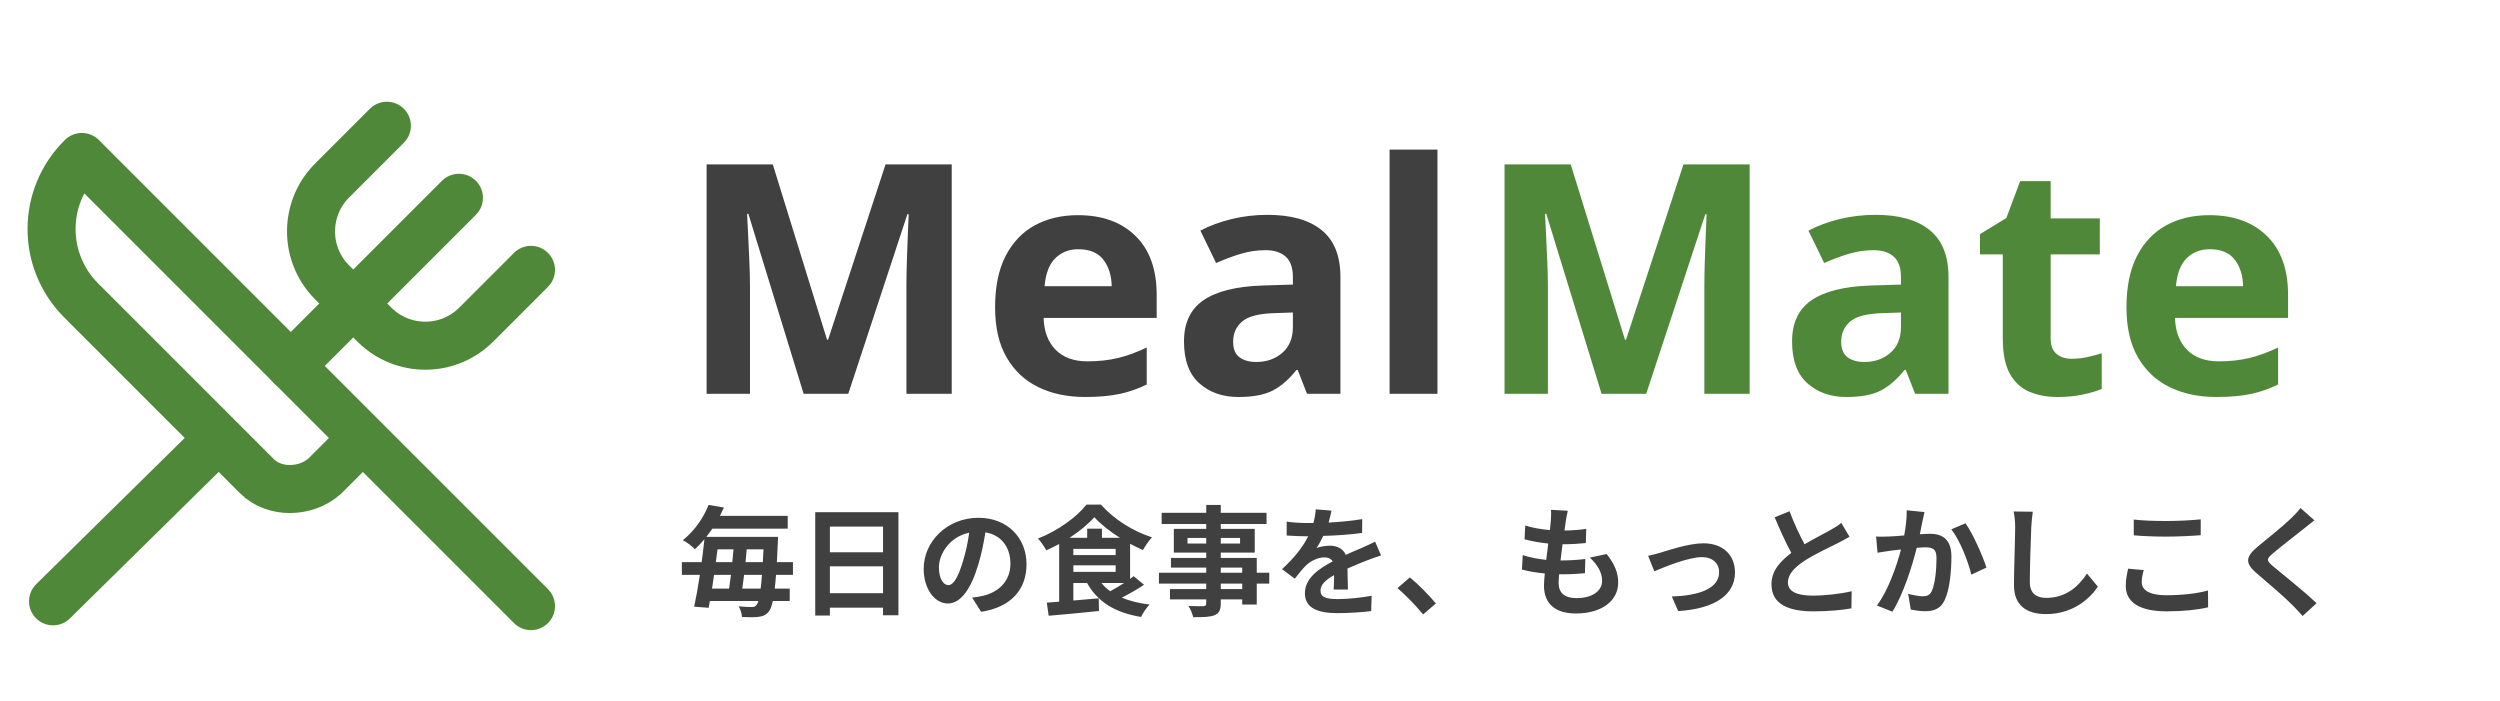
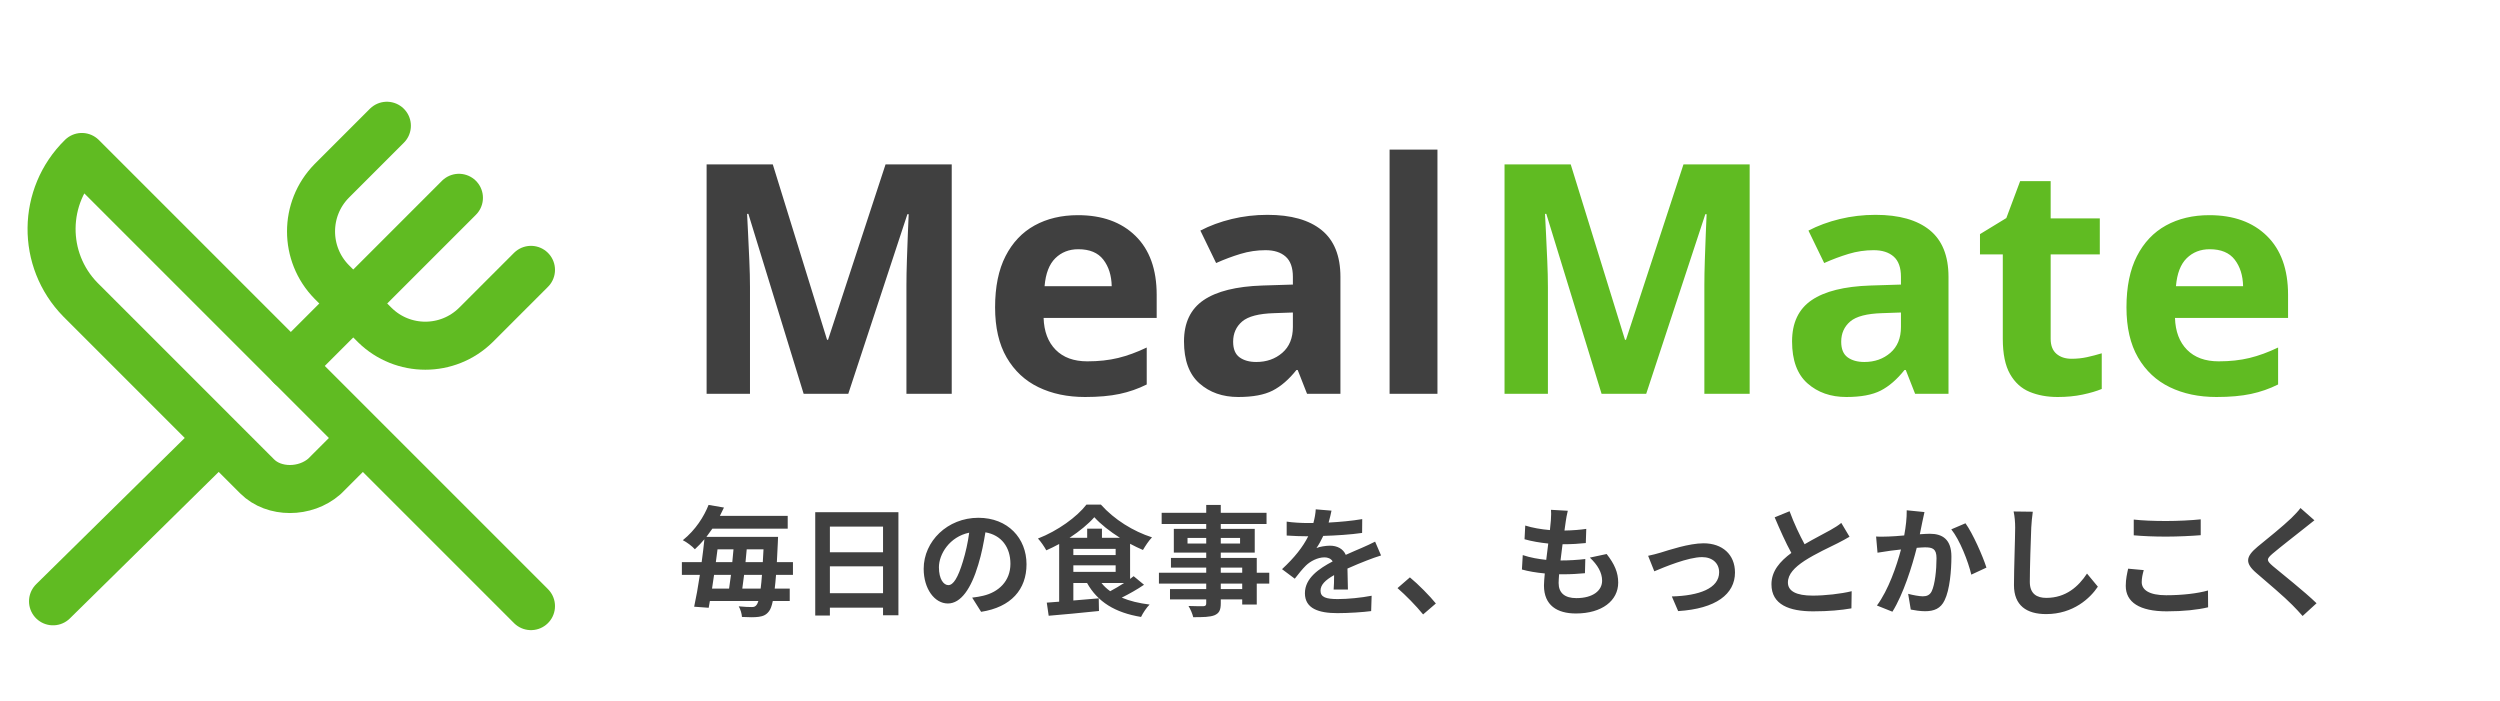
<svg xmlns="http://www.w3.org/2000/svg" width="1930" height="541" xml:space="preserve" overflow="hidden">
  <g transform="translate(-1782 -760)">
    <g>
      <text fill="#404040" fill-opacity="1" font-family="Yu Gothic,Yu Gothic_MSFontService,sans-serif" font-style="normal" font-variant="normal" font-weight="700" font-stretch="normal" font-size="248" text-anchor="start" direction="ltr" writing-mode="lr-tb" unicode-bidi="normal" text-decoration="none" transform="matrix(1 0 0 1 2305.19 1064)">Meal</text>
-       <text fill="#4F8838" fill-opacity="1" font-family="Yu Gothic,Yu Gothic_MSFontService,sans-serif" font-style="normal" font-variant="normal" font-weight="700" font-stretch="normal" font-size="248" text-anchor="start" direction="ltr" writing-mode="lr-tb" unicode-bidi="normal" text-decoration="none" transform="matrix(1 0 0 1 2921.19 1064)">Mate</text>
+       <text fill="#60BB22" fill-opacity="1" font-family="Yu Gothic,Yu Gothic_MSFontService,sans-serif" font-style="normal" font-variant="normal" font-weight="700" font-stretch="normal" font-size="248" text-anchor="start" direction="ltr" writing-mode="lr-tb" unicode-bidi="normal" text-decoration="none" transform="matrix(1 0 0 1 2921.19 1064)">Mate</text>
      <text fill="#404040" fill-opacity="1" font-family="MS Gothic,MS Gothic_MSFontService,sans-serif" font-style="normal" font-variant="normal" font-weight="700" font-stretch="normal" font-size="92" text-anchor="start" direction="ltr" writing-mode="lr-tb" unicode-bidi="normal" text-decoration="none" transform="matrix(1 0 0 1 2305.19 1228)">毎日の食事を、もっとかしこく</text>
      <g>
        <g>
          <g>
-             <path d="M296.667 37.083 254.021 79.729C232.82 101.359 232.82 135.975 254.021 157.604L287.396 190.979C309.025 212.18 343.642 212.18 365.271 190.979L407.916 148.333" stroke="#4F8838" stroke-width="37.083" stroke-linecap="round" stroke-linejoin="round" stroke-miterlimit="4" stroke-opacity="1" fill="none" fill-rule="nonzero" transform="matrix(1 0 0 1 1784 820)" />
-             <path d="M278.125 278.125 61.188 61.188C30.467 91.288 29.963 140.593 60.064 171.314 60.434 171.692 60.809 172.067 61.188 172.437L196.542 307.792C209.521 320.771 233.625 320.771 248.458 307.792L278.125 278.125ZM278.125 278.125 407.916 407.916" stroke="#4F8838" stroke-width="37.083" stroke-linecap="round" stroke-linejoin="round" stroke-miterlimit="4" stroke-opacity="1" fill="none" fill-rule="nonzero" transform="matrix(1 0 0 1 1784 820)" />
-             <path d="M38.938 404.208 157.604 287.396" stroke="#4F8838" stroke-width="37.083" stroke-linecap="round" stroke-linejoin="round" stroke-miterlimit="4" stroke-opacity="1" fill="none" fill-rule="nonzero" transform="matrix(1 0 0 1 1784 820)" />
-             <path d="M352.292 92.708 222.5 222.5" stroke="#4F8838" stroke-width="37.083" stroke-linecap="round" stroke-linejoin="round" stroke-miterlimit="4" stroke-opacity="1" fill="none" fill-rule="nonzero" transform="matrix(1 0 0 1 1784 820)" />
+             <path d="M296.667 37.083 254.021 79.729C232.82 101.359 232.82 135.975 254.021 157.604L287.396 190.979C309.025 212.18 343.642 212.18 365.271 190.979L407.916 148.333" stroke="#60BB22" stroke-width="37.083" stroke-linecap="round" stroke-linejoin="round" stroke-miterlimit="4" stroke-opacity="1" fill="none" fill-rule="nonzero" transform="matrix(1 0 0 1 1784 820)" />
+             <path d="M278.125 278.125 61.188 61.188C30.467 91.288 29.963 140.593 60.064 171.314 60.434 171.692 60.809 172.067 61.188 172.437L196.542 307.792C209.521 320.771 233.625 320.771 248.458 307.792L278.125 278.125ZM278.125 278.125 407.916 407.916" stroke="#60BB22" stroke-width="37.083" stroke-linecap="round" stroke-linejoin="round" stroke-miterlimit="4" stroke-opacity="1" fill="none" fill-rule="nonzero" transform="matrix(1 0 0 1 1784 820)" />
+             <path d="M38.938 404.208 157.604 287.396" stroke="#60BB22" stroke-width="37.083" stroke-linecap="round" stroke-linejoin="round" stroke-miterlimit="4" stroke-opacity="1" fill="none" fill-rule="nonzero" transform="matrix(1 0 0 1 1784 820)" />
+             <path d="M352.292 92.708 222.5 222.5" stroke="#60BB22" stroke-width="37.083" stroke-linecap="round" stroke-linejoin="round" stroke-miterlimit="4" stroke-opacity="1" fill="none" fill-rule="nonzero" transform="matrix(1 0 0 1 1784 820)" />
          </g>
        </g>
      </g>
    </g>
  </g>
</svg>
